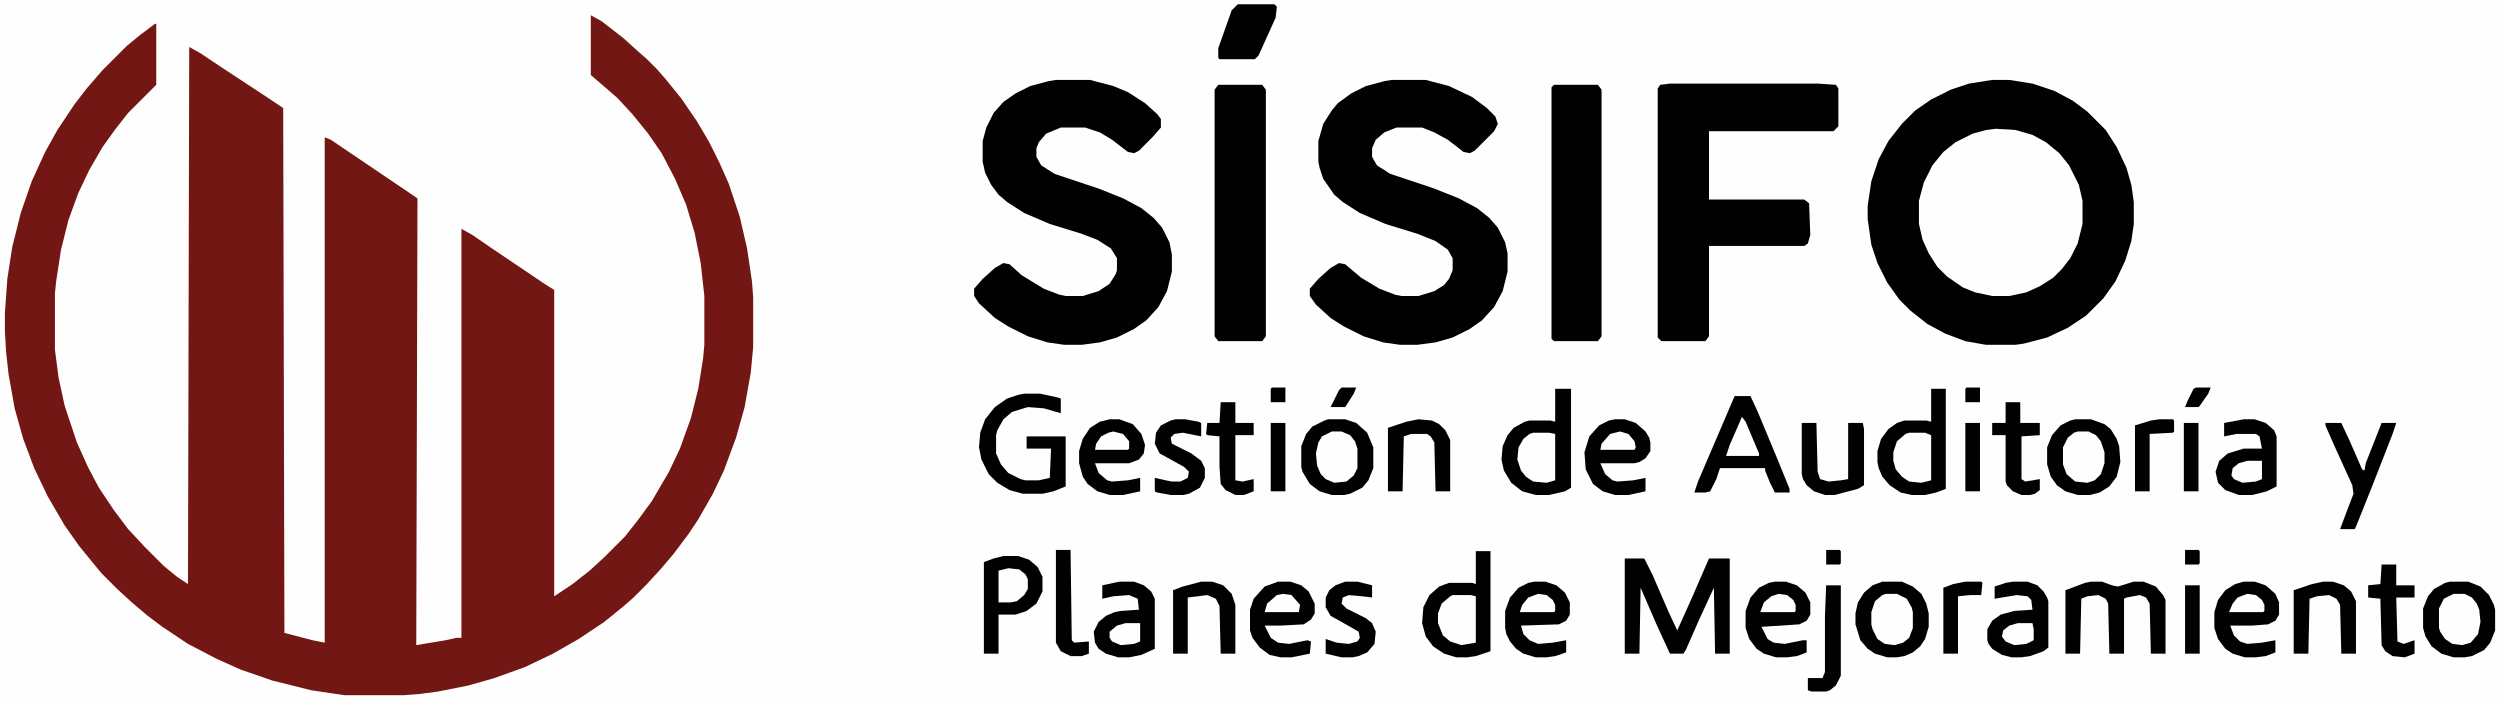
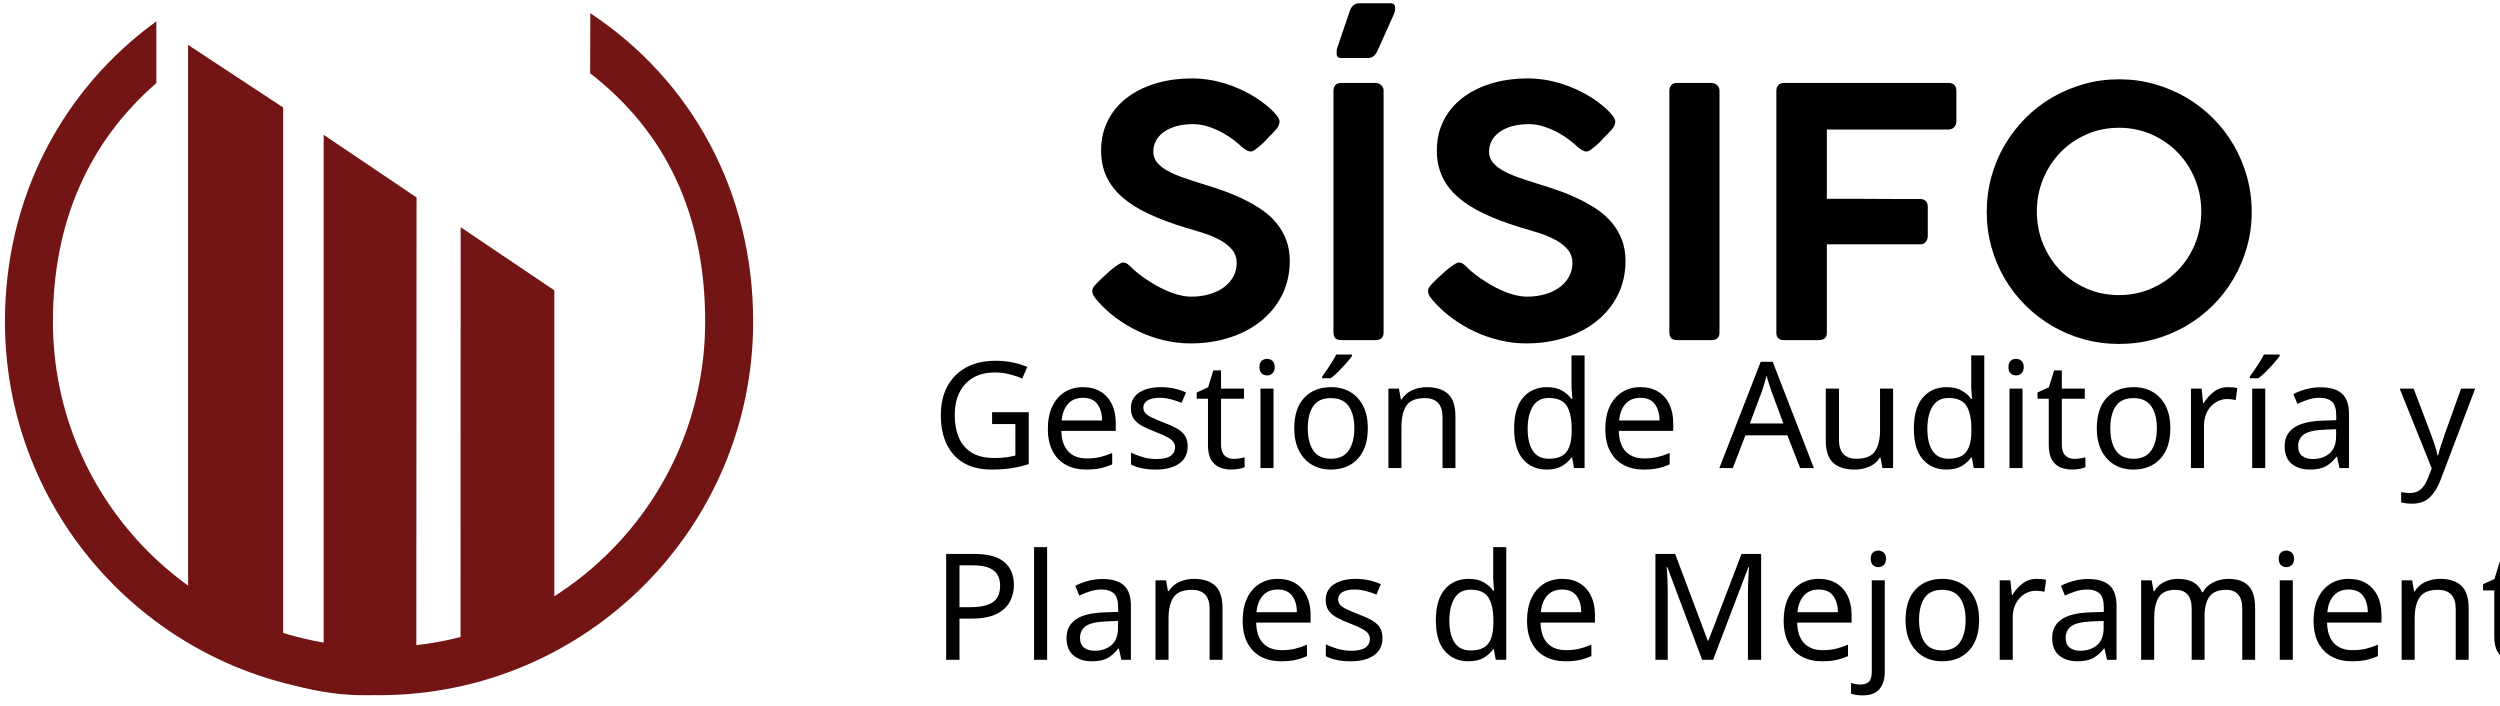
- <svg xmlns="http://www.w3.org/2000/svg" version="1.1" viewBox="0 0 2048 577" width="1304" height="368">
-   <path transform="translate(0)" d="m0 0h2048v577h-2048z" fill="#FEFEFE" />
-   <path transform="translate(484,12)" d="m0 0 9 5 18 14 11 10 8 7 8 8 7 8 13 16 13 19 10 17 8 16 8 18 9 27 6 26 4 27 1 13v41l-2 21-5 28-7 25-10 27-9 19-12 21-8 12-12 16-11 13-12 13-10 10-8 7-16 13-21 14-21 12-23 11-25 9-21 6-25 5-15 2-13 1h-49l-27-4-32-8-26-9-20-9-23-12-21-14-12-9-13-11-12-11-13-13-18-22-12-17-14-24-11-23-9-24-7-25-5-28-2-18-1-17v-15l2-28 4-26 7-28 9-26 11-24 10-18 14-21 10-13 13-15 20-20 11-9 12-9h1v50l-23 23-11 14-10 14-11 19-9 19-8 22-6 24-4 26-1 10v46l3 23 5 23 10 30 9 20 9 17 12 18 12 16 14 15 15 15 11 9 9 6 1-440 9 5 21 14 32 21 15 10 1 430 23 6 10 2v-414l5 2 71 48-1 366 24-4 9-2h4v-335l9 5 16 11 43 29 8 5v251l15-10 14-11 12-11 17-17 11-14 11-15 14-24 9-19 9-25 6-24 4-25 1-11v-40l-3-27-5-25-7-23-9-21-11-21-11-16-13-16-12-13-8-7-14-12z" fill="#731714" />
-   <path transform="translate(1632,65)" d="m0 0h14l19 3 18 6 15 8 12 9 15 15 9 14 8 17 4 14 2 14v18l-2 14-5 16-8 17-10 14-14 14-15 10-17 8-19 5-7 1h-24l-17-3-16-6-15-8-14-11-9-9-10-14-8-16-5-15-3-21v-11l3-20 6-18 8-15 11-14 11-11 13-9 16-8 15-5z" fill="#010101" />
-   <path transform="translate(865,65)" d="m0 0h28l19 5 12 5 14 9 10 9 3 4v7l-7 8-11 11-4 2-5-1-13-10-10-6-12-4h-20l-12 5-6 7-2 5v7l4 7 11 7 36 12 20 8 15 8 10 8 7 8 6 12 2 10v14l-4 16-7 13-10 11-10 7-14 7-14 4-15 2h-14l-14-2-16-5-16-8-11-7-13-12-4-6v-6l7-8 10-9 7-4 5 1 10 9 18 11 13 5 5 1h14l13-4 9-6 5-8 1-3v-10l-5-8-11-7-13-5-26-8-21-9-14-9-7-6-6-8-5-10-2-9v-17l3-11 6-12 8-9 10-7 12-6 15-4z" fill="#010101" />
-   <path transform="translate(1140,65)" d="m0 0h28l19 5 19 9 12 9 7 7 2 6-3 6-16 16-4 2-5-1-13-10-11-6-10-4h-21l-10 4-7 6-3 7v7l4 7 11 7 36 12 20 8 15 8 10 8 7 8 6 12 2 9v15l-4 16-7 13-10 11-10 7-14 7-14 4-15 2h-14l-14-2-16-5-16-8-11-7-12-11-5-7v-6l7-8 10-9 7-4 5 1 13 11 15 9 13 5 5 1h14l13-4 8-5 4-5 3-7v-10l-4-7-10-7-15-6-26-8-21-9-14-9-7-6-9-13-3-9-1-5v-17l4-14 7-11 5-6 11-8 12-6 15-4z" fill="#010101" />
-   <path transform="translate(1368,68)" d="m0 0h121l15 1 2 3v31l-4 4h-102v56h78l4 3 1 26-2 7-3 2h-78v74l-3 4h-36l-3-3v-204l2-3z" fill="#010101" />
-   <path transform="translate(1635,105)" d="m0 0 16 1 14 4 11 6 11 9 8 10 8 16 3 13v19l-4 16-6 12-7 9-7 7-11 7-11 5-14 3h-14l-14-3-10-4-13-9-8-8-7-11-5-11-3-13v-19l4-15 7-14 9-11 10-8 14-7 11-3z" fill="#FEFEFE" />
-   <path transform="translate(998,69)" d="m0 0h36l3 4v202l-3 4h-36l-3-4v-202z" fill="#010101" />
-   <path transform="translate(1273,69)" d="m0 0h36l3 4v202l-3 4h-36l-2-2v-206z" fill="#010101" />
-   <path transform="translate(1331,457)" d="m0 0h16l7 14 13 30 7 15 13-29 13-30h17v78h-12l-1-54-12 26-11 25-2 3h-11l-11-24-13-30-1 54h-12z" fill="#010101" />
-   <path transform="translate(1274,318)" d="m0 0h13v81l-5 3-13 3h-11l-11-3-9-7-6-10-2-9 1-11 4-9 5-6 9-5 4-1h17l4 1z" fill="#010101" />
-   <path transform="translate(1582,318)" d="m0 0h12v82l-8 3-9 2h-11l-9-2-9-6-6-7-3-7-1-5v-9l3-10 6-8 7-5 6-2h18l4 1z" fill="#010101" />
-   <path transform="translate(1209,451)" d="m0 0h12v82l-12 4-7 1h-9l-10-3-9-6-6-8-3-11 1-13 5-10 8-7 8-3h19l3 1z" fill="#010101" />
-   <path transform="translate(1542,476)" d="m0 0h16l9 4 7 6 4 8 2 8v11l-3 10-4 6-6 5-7 3-6 1h-8l-10-3-6-4-6-7-4-13v-9l2-9 5-8 7-6z" fill="#010101" />
-   <path transform="translate(1700,343)" d="m0 0h13l11 4 5 4 5 8 2 6 1 13-3 12-6 8-8 5-8 2h-10l-10-3-7-5-5-7-3-10v-14l4-10 7-8 8-4z" fill="#010101" />
-   <path transform="translate(2007,476)" d="m0 0h15l10 4 7 7 4 8 1 4v17l-4 10-5 6-10 5-6 1h-9l-10-3-8-6-5-8-2-7v-16l4-10 5-6 9-5z" fill="#010101" />
-   <path transform="translate(1088,343)" d="m0 0h14l9 3 9 8 5 12v17l-4 10-5 6-10 5-5 1h-10l-10-3-8-6-6-10-1-4v-17l4-10 5-6 10-5z" fill="#010101" />
-   <path transform="translate(1421,324)" d="m0 0h13l6 13 15 36 11 27v3h-12l-4-8-4-10v-2h-37l-3 9-5 10-4 1h-9l3-9 15-35z" fill="#010101" />
-   <path transform="translate(1713,476)" d="m0 0h9l8 3 5 1 13-4h8l10 4 6 7 2 4v44h-12l-1-41-3-5-5-2-11 2-2 1v45h-12l-1-41-2-4-6-3-9 1-5 2-1 45h-12v-52l16-6z" fill="#010101" />
-   <path transform="translate(839,322)" d="m0 0h13l14 3 3 1v12l-14-4-13-1-13 4-7 6-5 9-1 4v15l4 9 6 7 10 5 4 1h11l9-2 1-24h-20v-10h32v41l-10 4-9 2h-16l-11-3-10-6-7-7-6-12-2-10 1-12 4-11 8-10 10-7 9-3z" fill="#010101" />
-   <path transform="translate(822,455)" d="m0 0h12l9 3 7 6 4 8v12l-5 10-8 6-9 3h-14v32h-12v-75l8-3z" fill="#010101" />
-   <path transform="translate(1649,476)" d="m0 0h12l8 3 5 5 3 5 1 3v38l-4 3-11 4-7 1h-8l-8-2-8-5-3-4-1-3v-9l4-7 7-5 11-3 15-1-1-8-3-3-9-1-18 3v-10l9-3z" fill="#010101" />
-   <path transform="translate(909,343)" d="m0 0h8l11 4 7 8 3 9-1 7-4 5-8 3h-28l3 8 7 6 4 1 13-1 10-2v11l-14 3h-11l-10-3-8-6-4-6-3-11v-10l3-10 6-9 8-5z" fill="#010101" />
-   <path transform="translate(1323,343)" d="m0 0h8l9 3 8 7 3 5 1 4v7l-4 6-5 3-4 1h-28l4 9 6 5 4 1 13-1 10-2v11l-14 3h-11l-10-3-8-6-6-12-1-14 4-13 8-9 8-4z" fill="#010101" />
-   <path transform="translate(1838,476)" d="m0 0h9l9 3 8 7 3 7v10l-3 5-6 3-13 1h-18l3 8 5 5 6 2 12-1 11-2v10l-8 3-8 1h-9l-10-3-6-4-6-8-3-9v-13l3-10 6-8 8-5z" fill="#010101" />
-   <path transform="translate(917,476)" d="m0 0h12l8 3 6 5 3 6v41l-11 5-10 2h-9l-10-3-6-4-3-5-1-9 4-8 6-5 7-3 5-1 15-1-1-9-7-3-13 1-9 2v-11z" fill="#010101" />
-   <path transform="translate(1454,476)" d="m0 0h9l9 3 7 6 4 8v10l-3 5-6 3-31 2 5 10 5 3 9 1 15-3h3v10l-8 3-8 1h-9l-10-3-6-4-6-8-3-9v-14l4-11 7-8 8-4z" fill="#010101" />
-   <path transform="translate(1838,343)" d="m0 0h9l9 3 7 6 2 5v41l-8 4-12 3h-11l-11-4-6-6-2-9 3-9 7-6 13-4h15l-2-10-3-2h-16l-10 2v-11z" fill="#010101" />
-   <path transform="translate(1257,476)" d="m0 0h9l9 3 7 6 4 8v10l-3 5-6 3-31 1 2 7 5 5 7 3 12-1 11-2v10l-9 3-7 1h-9l-10-3-6-4-5-6-3-6-1-5v-14l4-11 7-8 8-4z" fill="#010101" />
-   <path transform="translate(1047,476)" d="m0 0h10l9 3 6 5 5 10v8l-3 5-6 4-19 1h-13l5 10 6 4 9 1 15-3 3 1-1 10-15 3h-9l-9-2-8-6-6-8-2-6v-17l3-9 9-10z" fill="#010101" />
-   <path transform="translate(1905,346)" d="m0 0h13l7 15 10 23 2 1 1-6 13-33h12l-3 9-16 41-14 35-1 2h-12l6-16 5-13-1-7-15-33-7-16z" fill="#010101" />
-   <path transform="translate(1014,3)" d="m0 0h30l2 2-1 9-14 31-3 3h-29l-1-1v-8l11-31z" fill="#010101" />
-   <path transform="translate(1903,476)" d="m0 0h8l9 3 6 5 4 8v43h-12l-1-40-3-5-6-3-10 1-6 2-1 45h-12v-52l15-5z" fill="#010101" />
-   <path transform="translate(984,476)" d="m0 0h9l9 3 7 7 3 9v40h-12l-1-39-3-6-7-3-16 2v46h-12v-52l8-3z" fill="#010101" />
-   <path transform="translate(1162,343)" d="m0 0 11 1 6 3 5 5 4 8v42h-12l-1-40-3-5-3-2h-13l-6 2-1 45h-12v-52l15-5z" fill="#010101" />
-   <path transform="translate(1476,346)" d="m0 0h12l1 40 2 6 7 2 10-1 6-1v-46h12l1 5v46l-5 3-19 5h-8l-9-3-6-5-3-5-1-4z" fill="#010101" />
-   <path transform="translate(1102,476)" d="m0 0h10l12 3v10l-8-1-11-1-5 2-1 5 4 4 16 8 5 4 3 7-1 10-6 7-7 3-5 1h-9l-13-3v-12l9 3 10 1 7-2 2-3-1-5-14-8-9-5-4-7v-8l3-6 5-4z" fill="#010101" />
-   <path transform="translate(963,343)" d="m0 0h8l11 2 2 1v11l-15-3-7 1-3 3 1 5 16 8 8 6 3 6v8l-4 8-9 5-5 1h-10l-11-2-2-1v-11l9 2 5 1h7l6-3 1-5-4-4-20-11-4-8 1-9 4-6 8-4z" fill="#010101" />
-   <path transform="translate(1e3 329)" d="m0 0h12v17h15v10h-15v37l6 1 9-2v10l-8 3h-7l-8-4-4-5-1-14v-25l-10-1-1-1 1-9h10z" fill="#010101" />
-   <path transform="translate(1643,329)" d="m0 0h12v17h16v10l-15 1v35l3 2 12-2v9l-4 3-4 1h-7l-7-3-5-5-1-3v-38h-11v-10h11z" fill="#010101" />
-   <path transform="translate(1951,462)" d="m0 0h12v17h15v10h-15l1 36 5 2 9-3v11l-8 3-10-1-6-4-3-5-1-38-10-1v-10l10-1z" fill="#010101" />
-   <path transform="translate(1702,353)" d="m0 0h9l6 3 4 5 3 9v9l-3 9-5 5-6 2-10-1-7-6-3-8v-14l4-8 5-4z" fill="#FEFEFE" />
-   <path transform="translate(1545,486)" d="m0 0h9l8 4 4 7 1 4v13l-3 8-5 4-7 2-8-1-6-4-4-8-1-4v-10l3-9 6-5z" fill="#FEFEFE" />
-   <path transform="translate(1091,353)" d="m0 0h8l7 3 4 5 2 6v16l-3 6-6 5-10 1-7-3-4-4-3-7-1-10 2-9 3-5z" fill="#FEFEFE" />
-   <path transform="translate(2010,486)" d="m0 0h9l6 3 4 5 2 5 1 10-2 10-6 7-7 2-8-1-6-4-4-6-1-3v-16l4-8z" fill="#FEFEFE" />
-   <path transform="translate(865,450)" d="m0 0h12l1 74 2 2 12-1v10l-6 2h-9l-8-4-4-7z" fill="#010101" />
-   <path transform="translate(1496,479)" d="m0 0h12v74l-4 8-5 4-3 1h-12l-3-1v-10h12l2-5v-46z" fill="#010101" />
-   <path transform="translate(1564,354)" d="m0 0h13l5 2v37l-8 2-10-1-6-4-5-6-2-7v-7l3-9 7-6z" fill="#FEFEFE" />
-   <path transform="translate(1190,487)" d="m0 0h15l4 1v38l-12 2-9-3-6-5-4-10v-8l3-8 7-6z" fill="#FEFEFE" />
-   <path transform="translate(1256,354)" d="m0 0h13l5 1v38l-7 2-11-1-6-4-4-5-3-9 1-10 4-7 5-4z" fill="#FEFEFE" />
-   <path transform="translate(1769,343)" d="m0 0h11l1 1v9l-1 1-19 1v47h-12v-54l13-4z" fill="#010101" />
-   <path transform="translate(1610,476)" d="m0 0h13l1 1-1 10h-9l-10 1v47h-12v-54l8-3z" fill="#010101" />
-   <path transform="translate(1790,479)" d="m0 0h12v56h-12z" fill="#010101" />
-   <path transform="translate(1789,346)" d="m0 0h12v56h-12z" fill="#010101" />
-   <path transform="translate(1610,346)" d="m0 0h12v56h-12z" fill="#010101" />
-   <path transform="translate(1041,346)" d="m0 0h12v56h-12z" fill="#010101" />
-   <path transform="translate(826,465)" d="m0 0 9 1 5 4 2 4v8l-3 5-6 5-5 1h-10v-26z" fill="#FEFEFE" />
-   <path transform="translate(1427,341)" d="m0 0 3 4 11 26v2h-27l3-9z" fill="#FEFEFE" />
-   <path transform="translate(1653,510)" d="m0 0h12l1 5v9l-6 3-10 1-7-3-3-4 1-5 5-4z" fill="#FEFEFE" />
-   <path transform="translate(922,510)" d="m0 0h12v15l-5 2-11 1-7-3-2-3v-5l6-5z" fill="#FEFEFE" />
-   <path transform="translate(1841,377)" d="m0 0h12v15l-5 2-11 1-7-3-2-3 1-6 5-4z" fill="#FEFEFE" />
-   <path transform="translate(1260,486)" d="m0 0 7 1 5 4 2 4v5l-1 1h-28l2-6 5-6z" fill="#FEFEFE" />
-   <path transform="translate(1457,486)" d="m0 0 7 1 5 4 2 4v5l-1 1h-28l3-8 6-5z" fill="#FEFEFE" />
-   <path transform="translate(1051,486)" d="m0 0 7 1 7 8-1 6h-28l2-7 8-7z" fill="#FEFEFE" />
-   <path transform="translate(1841,486)" d="m0 0 7 1 5 4 2 4v5l-1 1h-28l3-7 4-5z" fill="#FEFEFE" />
-   <path transform="translate(1327,353)" d="m0 0 7 2 5 6 1 5-1 2h-28l1-5 7-8z" fill="#FEFEFE" />
-   <path transform="translate(912,353)" d="m0 0 8 2 5 6v6l-1 1h-27l1-5 4-6 6-3z" fill="#FEFEFE" />
-   <path transform="translate(1799,317)" d="m0 0h12l-2 5-7 10-1 1h-11l2-5 5-10z" fill="#010101" />
-   <path transform="translate(1099,317)" d="m0 0h12l-2 5-7 11h-12l7-14z" fill="#010101" />
-   <path transform="translate(1611,317)" d="m0 0h11v12h-12v-11z" fill="#010101" />
-   <path transform="translate(1042,317)" d="m0 0h11v12h-12v-11z" fill="#010101" />
-   <path transform="translate(1790,450)" d="m0 0h11l1 1v10l-1 1h-11z" fill="#010101" />
-   <path transform="translate(1496,450)" d="m0 0h11l1 1v10l-1 1h-11z" fill="#010101" />
+ <svg xmlns="http://www.w3.org/2000/svg" version="1.1" id="Capa_1" x="0px" y="0px" viewBox="0 0 1304 368" enable-background="new 0 0 1304 368" xml:space="preserve">
+   <defs id="defs91">
+ 		
+ 	</defs>
+   <g id="g86">
+     <g id="g60">
+       <text xml:space="preserve" style="font-style:normal;font-weight:300;font-size:77.333px;line-height:1.25;font-family:'For the love of fonts light';letter-spacing:0px;word-spacing:0px;fill:#000000;fill-opacity:1;stroke:none;-inkscape-font-specification:'For the love of fonts light, Light';font-stretch:normal;font-variant:normal;text-anchor:start;text-align:start;writing-mode:lr;font-variant-ligatures:normal;font-variant-caps:normal;font-variant-numeric:normal;font-feature-settings:normal;" x="486.011" y="244.156" id="text3846">
+         <tspan id="tspan3844" x="486.011" y="244.156" style="font-style:normal;font-variant:normal;font-weight:300;font-stretch:normal;font-size:77.333px;font-family:'For the love of fonts light';-inkscape-font-specification:'For the love of fonts light, Light';font-variant-ligatures:normal;font-variant-caps:normal;font-variant-numeric:normal;font-feature-settings:normal;text-align:start;writing-mode:lr;text-anchor:start;">Gestión de Auditoría y</tspan>
+         <tspan x="486.011" y="344.156" id="tspan3848" style="font-style:normal;font-variant:normal;font-weight:300;font-stretch:normal;font-size:77.333px;font-family:'For the love of fonts light';-inkscape-font-specification:'For the love of fonts light, Light';font-variant-ligatures:normal;font-variant-caps:normal;font-variant-numeric:normal;font-feature-settings:normal;text-align:start;writing-mode:lr;text-anchor:start;">Planes de Mejoramiento</tspan>
+       </text>
+     </g>
+     <g id="g78">
+       <g id="g76">
+         <path d="M652.481,79.028c-0.784,0-1.509-0.194-2.171-0.586c-0.664-0.392-1.418-0.917-2.261-1.581l-0.181-0.09     c-1.147-1.144-2.624-2.408-4.433-3.795c-1.809-1.386-3.83-2.68-6.061-3.886c-2.231-1.203-4.628-2.227-7.191-3.07     c-2.563-0.843-5.171-1.265-7.825-1.265c-3.378,0-6.363,0.377-8.955,1.129c-2.593,0.754-4.764,1.777-6.512,3.072     c-1.75,1.296-3.076,2.816-3.981,4.562c-0.905,1.748-1.356,3.613-1.356,5.601c0,2.168,0.678,4.065,2.036,5.691     c1.356,1.626,3.195,3.072,5.517,4.337c2.32,1.264,4.99,2.424,8.005,3.477c3.015,1.054,6.18,2.093,9.497,3.117     c3.8,1.145,7.567,2.38,11.307,3.704c3.738,1.326,7.312,2.816,10.719,4.471c3.406,1.657,6.588,3.494,9.544,5.511     c2.953,2.02,5.501,4.337,7.643,6.958c2.139,2.619,3.828,5.541,5.065,8.762c1.235,3.223,1.854,6.851,1.854,10.886     c0,6.564-1.327,12.497-3.98,17.797c-2.654,5.3-6.316,9.832-10.99,13.595c-4.673,3.766-10.162,6.656-16.462,8.673     c-6.303,2.018-13.071,3.027-20.308,3.027c-4.644,0-9.257-0.542-13.839-1.627c-4.583-1.083-8.986-2.62-13.207-4.606     c-4.222-1.987-8.217-4.382-11.984-7.182c-3.77-2.801-7.132-5.947-10.087-9.441v0.09l-0.181-0.362     c-1.327-1.503-1.99-2.89-1.99-4.154c0-0.663,0.181-1.295,0.543-1.898c0.361-0.602,0.904-1.265,1.627-1.987l2.986-2.982     c0.904-0.781,1.868-1.654,2.895-2.619c1.024-0.962,2.049-1.836,3.075-2.62c1.024-0.781,1.974-1.445,2.849-1.987     c0.873-0.542,1.583-0.813,2.125-0.813c0.843,0,1.628,0.271,2.352,0.813c0.723,0.542,1.325,1.054,1.809,1.535l0.362,0.362h-0.09     c2.11,1.987,4.478,3.884,7.101,5.691c2.623,1.807,5.321,3.419,8.095,4.833c2.773,1.416,5.532,2.529,8.277,3.342     c2.744,0.814,5.321,1.22,7.734,1.22c3.315,0,6.422-0.42,9.317-1.264c2.895-0.843,5.396-2.033,7.508-3.569     c2.11-1.536,3.768-3.387,4.974-5.556c1.206-2.168,1.81-4.576,1.81-7.227c0-2.65-0.784-4.923-2.352-6.821     c-1.568-1.896-3.618-3.553-6.15-4.969c-2.533-1.414-5.382-2.633-8.549-3.659c-3.166-1.023-6.347-1.987-9.543-2.89     c-7.358-2.229-13.794-4.637-19.311-7.229c-5.518-2.588-10.117-5.495-13.795-8.718c-3.679-3.22-6.438-6.834-8.276-10.839     c-1.841-4.005-2.759-8.507-2.759-13.507c0-5.601,1.131-10.705,3.391-15.312c2.262-4.608,5.474-8.552,9.634-11.835     c4.162-3.282,9.167-5.841,15.016-7.679c5.848-1.835,12.392-2.755,19.629-2.755c5.486,0,11.065,0.858,16.734,2.575     c5.668,1.717,10.915,4.081,15.739,7.092c1.447,0.903,2.925,1.928,4.433,3.071c1.506,1.145,2.895,2.303,4.16,3.478     c1.267,1.174,2.307,2.32,3.121,3.433c0.814,1.116,1.221,2.064,1.221,2.846c0,0.723-0.182,1.461-0.542,2.213     c-0.362,0.754-0.815,1.432-1.358,2.033l-2.713,2.891v-0.09c-0.905,0.963-1.841,1.957-2.804,2.98     c-0.965,1.026-1.931,1.942-2.895,2.755c-0.965,0.813-1.84,1.491-2.623,2.033C653.686,78.757,653.024,79.028,652.481,79.028z" id="path64" />
+         <path d="M695.537,47.228c0-1.083,0.329-2.017,0.99-2.8c0.662-0.782,1.653-1.174,2.976-1.174h17.938     c1.022,0,1.982,0.362,2.885,1.085c0.901,0.722,1.352,1.686,1.352,2.89v126.205c0,2.651-1.413,3.976-4.237,3.976h-17.938     c-2.644,0-3.965-1.324-3.965-3.976V47.228z M704.129,5.492c0.482-1.324,1.161-2.288,2.036-2.891     c0.873-0.601,1.824-0.903,2.85-0.903h16.101c0.964,0,1.643,0.226,2.035,0.678c0.392,0.452,0.588,1.009,0.588,1.67     c0,0.483-0.045,1.01-0.135,1.582c-0.091,0.573-0.257,1.129-0.498,1.671l-8.593,19.153c-1.147,2.529-2.745,3.793-4.794,3.793     h-14.111c-1.027,0-1.689-0.239-1.991-0.723c-0.302-0.481-0.452-1.053-0.452-1.716c0-0.602,0.029-1.205,0.09-1.808     c0.06-0.6,0.24-1.232,0.543-1.896L704.129,5.492z" id="path66" />
+         <path d="M827.601,79.028c-0.785,0-1.508-0.194-2.171-0.586c-0.664-0.392-1.417-0.917-2.261-1.581l-0.181-0.09     c-1.146-1.144-2.623-2.408-4.432-3.795c-1.809-1.386-3.831-2.68-6.061-3.886c-2.231-1.203-4.628-2.227-7.19-3.07     c-2.563-0.843-5.172-1.265-7.825-1.265c-3.378,0-6.363,0.377-8.956,1.129c-2.593,0.754-4.764,1.777-6.512,3.072     c-1.75,1.296-3.075,2.816-3.98,4.562c-0.905,1.748-1.356,3.613-1.356,5.601c0,2.168,0.678,4.065,2.035,5.691     c1.357,1.626,3.195,3.072,5.517,4.337c2.321,1.264,4.99,2.424,8.005,3.477c3.015,1.054,6.181,2.093,9.498,3.117     c3.799,1.145,7.567,2.38,11.307,3.704c3.739,1.326,7.311,2.816,10.72,4.471c3.406,1.657,6.587,3.494,9.543,5.511     c2.954,2.02,5.501,4.337,7.644,6.958c2.14,2.619,3.829,5.541,5.065,8.762c1.235,3.223,1.854,6.851,1.854,10.886     c0,6.564-1.326,12.497-3.98,17.797c-2.654,5.3-6.317,9.832-10.99,13.595c-4.674,3.766-10.162,6.656-16.463,8.673     c-6.302,2.018-13.07,3.027-20.307,3.027c-4.645,0-9.257-0.542-13.84-1.627c-4.583-1.083-8.986-2.62-13.206-4.606     c-4.222-1.987-8.217-4.382-11.985-7.182c-3.77-2.801-7.133-5.947-10.086-9.441v0.09l-0.181-0.362     c-1.327-1.503-1.99-2.89-1.99-4.154c0-0.663,0.181-1.295,0.543-1.898c0.361-0.602,0.904-1.265,1.628-1.987l2.984-2.982     c0.905-0.781,1.869-1.654,2.895-2.619c1.024-0.962,2.049-1.836,3.075-2.62c1.025-0.781,1.975-1.445,2.85-1.987     c0.873-0.542,1.583-0.813,2.125-0.813c0.844,0,1.628,0.271,2.352,0.813c0.724,0.542,1.327,1.054,1.809,1.535l0.363,0.362h-0.091     c2.11,1.987,4.477,3.884,7.101,5.691c2.623,1.807,5.321,3.419,8.096,4.833c2.772,1.416,5.532,2.529,8.276,3.342     c2.744,0.814,5.322,1.22,7.734,1.22c3.315,0,6.422-0.42,9.317-1.264c2.894-0.843,5.396-2.033,7.507-3.569     c2.11-1.536,3.769-3.387,4.975-5.556c1.206-2.168,1.81-4.576,1.81-7.227c0-2.65-0.785-4.923-2.352-6.821     c-1.569-1.896-3.618-3.553-6.151-4.969c-2.533-1.414-5.382-2.633-8.549-3.659c-3.165-1.023-6.347-1.987-9.542-2.89     c-7.359-2.229-13.794-4.637-19.312-7.229c-5.517-2.588-10.117-5.495-13.794-8.718c-3.68-3.22-6.438-6.834-8.277-10.839     c-1.84-4.005-2.758-8.507-2.758-13.507c0-5.601,1.13-10.705,3.392-15.312c2.261-4.608,5.473-8.552,9.633-11.835     c4.161-3.282,9.166-5.841,15.016-7.679c5.848-1.835,12.393-2.755,19.629-2.755c5.487,0,11.065,0.858,16.734,2.575     c5.668,1.717,10.914,4.081,15.739,7.092c1.447,0.903,2.924,1.928,4.433,3.071c1.506,1.145,2.894,2.303,4.161,3.478     c1.266,1.174,2.307,2.32,3.12,3.433c0.815,1.116,1.222,2.064,1.222,2.846c0,0.723-0.181,1.461-0.543,2.213     c-0.361,0.754-0.814,1.432-1.356,2.033l-2.713,2.891v-0.09c-0.905,0.963-1.841,1.957-2.805,2.98     c-0.965,1.026-1.93,1.942-2.894,2.755c-0.965,0.813-1.84,1.491-2.624,2.033C828.806,78.757,828.144,79.028,827.601,79.028z" id="path68" />
+         <path d="M870.746,47.228c0-1.083,0.329-2.017,0.991-2.8c0.662-0.782,1.653-1.174,2.976-1.174h17.938     c1.021,0,1.983,0.362,2.885,1.085c0.901,0.722,1.352,1.686,1.352,2.89v126.205c0,2.651-1.413,3.976-4.237,3.976h-17.938     c-2.644,0-3.966-1.324-3.966-3.976V47.228z" id="path70" />
+         <path d="M926.557,47.409c0-1.324,0.346-2.333,1.04-3.025c0.692-0.691,1.612-1.068,2.759-1.129h85.933     c2.773,0,4.161,1.445,4.161,4.335v15.72c0,1.084-0.362,2.064-1.085,2.936c-0.724,0.874-1.75,1.31-3.076,1.31h-63.409v36.137     c1.567,0,3.648,0,6.241,0c2.592,0,5.427,0,8.503,0c3.076,0,6.272,0.015,9.588,0.044c3.316,0.032,6.513,0.045,9.588,0.045     c3.075,0,5.894,0,8.458,0c2.563,0,4.658,0,6.287,0c1.086,0,2.02,0.315,2.804,0.948c0.783,0.632,1.176,1.672,1.176,3.117v15.359     c0,1.082-0.348,2.063-1.04,2.936c-0.694,0.874-1.644,1.31-2.85,1.31h-48.755v46.163c0,2.529-1.417,3.795-4.252,3.795h-18.453     c-2.413-0.12-3.618-1.384-3.618-3.795V47.409z" id="path72" />
+         <path d="M1036.278,110.467c0-6.324,0.814-12.436,2.443-18.338c1.628-5.903,3.949-11.413,6.965-16.532     c3.015-5.119,6.617-9.787,10.809-14.003c4.19-4.215,8.849-7.815,13.976-10.796c5.125-2.981,10.628-5.299,16.508-6.956     c5.881-1.655,12.014-2.484,18.406-2.484c6.334,0,12.438,0.829,18.318,2.484c5.88,1.657,11.382,3.975,16.508,6.956     c5.125,2.98,9.801,6.581,14.021,10.796c4.221,4.216,7.824,8.884,10.809,14.003c2.985,5.119,5.307,10.629,6.966,16.532     c1.657,5.902,2.488,12.045,2.488,18.429c0,6.385-0.831,12.498-2.488,18.339c-1.659,5.843-3.98,11.324-6.966,16.442     c-2.984,5.12-6.588,9.772-10.809,13.957c-4.221,4.187-8.896,7.77-14.021,10.75c-5.126,2.982-10.628,5.285-16.508,6.912     c-5.881,1.626-12.016,2.44-18.406,2.44c-6.393,0-12.529-0.814-18.409-2.44c-5.879-1.626-11.382-3.943-16.508-6.956     c-5.125-3.012-9.783-6.61-13.975-10.796c-4.192-4.185-7.778-8.822-10.764-13.912c-2.985-5.089-5.291-10.57-6.919-16.442     C1037.092,122.979,1036.278,116.852,1036.278,110.467z M1062.419,110.286c0,6.084,1.1,11.774,3.303,17.075     c2.2,5.3,5.215,9.908,9.045,13.822c3.829,3.916,8.351,7.017,13.568,9.305c5.215,2.289,10.869,3.433,16.961,3.433     c6.029,0,11.653-1.144,16.869-3.433c5.215-2.288,9.753-5.389,13.613-9.305c3.859-3.914,6.889-8.522,9.092-13.822     c2.199-5.3,3.3-10.991,3.3-17.075c0-6.021-1.101-11.683-3.3-16.983c-2.203-5.299-5.232-9.922-9.092-13.868     c-3.86-3.944-8.398-7.061-13.613-9.35c-5.216-2.289-10.84-3.434-16.869-3.434c-6.092,0-11.746,1.145-16.961,3.434     c-5.218,2.289-9.74,5.405-13.568,9.35c-3.831,3.945-6.845,8.568-9.045,13.868C1063.519,98.603,1062.419,104.264,1062.419,110.286     z" id="path74" />
+       </g>
+     </g>
+     <g id="g84">
+       <path fill="#731514" d="M147.679,56.057v278.65l21.151,6.184V70.32l48.444,32.669l-0.115,237.626l23.055-5.662l0.072-216.443    l48.841,32.935v165.681l-0.002,12.377c-27.548,21.688-57.311,32.297-96.827,33.099c-54.221,1.102-94.191-34.169-94.191-34.169    V23.425L147.679,56.057z" id="path80" />
+       <path fill="#731514" d="M307.91,6.885l-0.085,31.367c40.234,31.071,59.988,74.753,59.988,129.475    c0,93.826-76.158,169.886-170.102,169.886c-93.946,0-170.102-76.06-170.102-169.886c0-51.145,18.152-93.261,53.959-124.406    l-0.018-32.185C32.683,46.554,2.578,102.814,2.578,167.727c0,107.634,87.363,194.887,195.134,194.887    c107.769,0,195.134-87.253,195.134-194.887C392.846,99.828,360.635,41.777,307.91,6.885z" id="path82" />
+     </g>
+   </g>
+   <flowRoot xml:space="preserve" id="flowRoot3798" style="fill:black;fill-opacity:1;stroke:none;font-family:sans-serif;font-style:normal;font-weight:normal;font-size:40px;line-height:1.25;letter-spacing:0px;word-spacing:0px">
+     <flowRegion id="flowRegion3800">
+       <rect id="rect3802" width="619.221" height="138.414" x="453.749" y="197.324" />
+     </flowRegion>
+     <flowPara id="flowPara3804" />
+   </flowRoot>
+   <flowRoot xml:space="preserve" id="flowRoot3806" style="font-style:normal;font-weight:normal;font-size:40px;line-height:1.25;font-family:sans-serif;letter-spacing:0px;word-spacing:0px;fill:#000000;fill-opacity:1;stroke:none">
+     <flowRegion id="flowRegion3808">
+       <rect id="rect3810" width="771.165" height="171.717" x="541.168" y="188.998" />
+     </flowRegion>
+     <flowPara id="flowPara3812" />
+   </flowRoot>
</svg>
